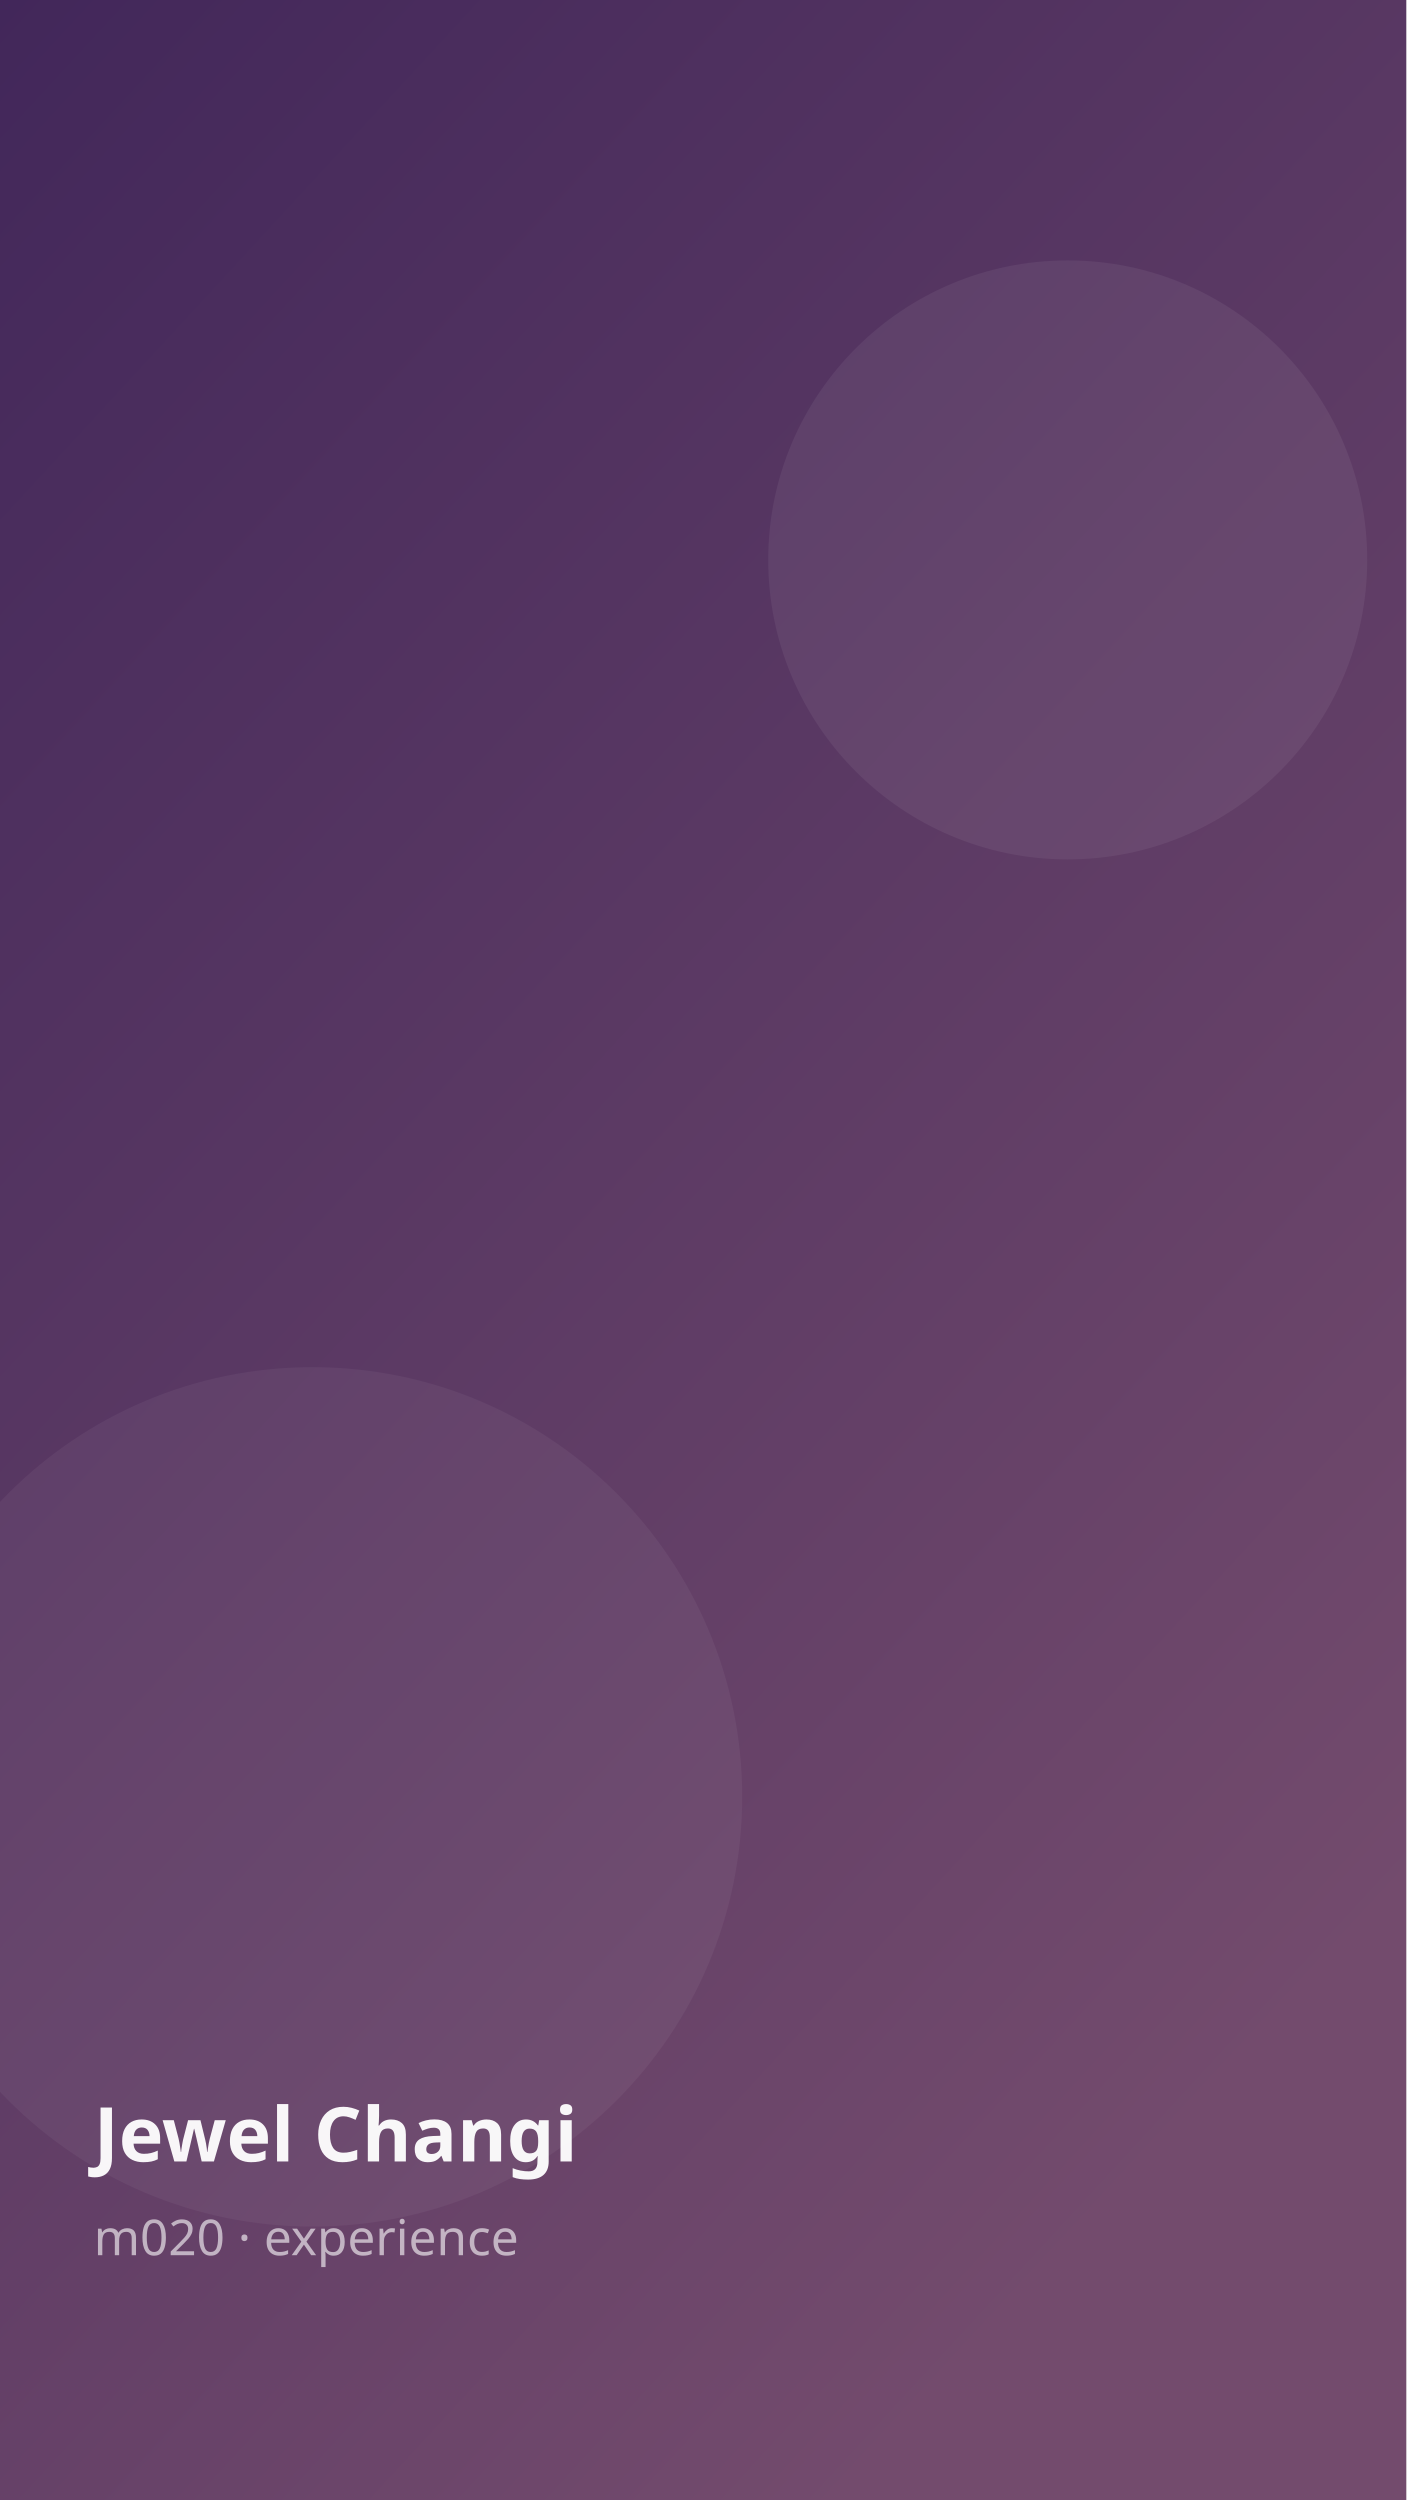
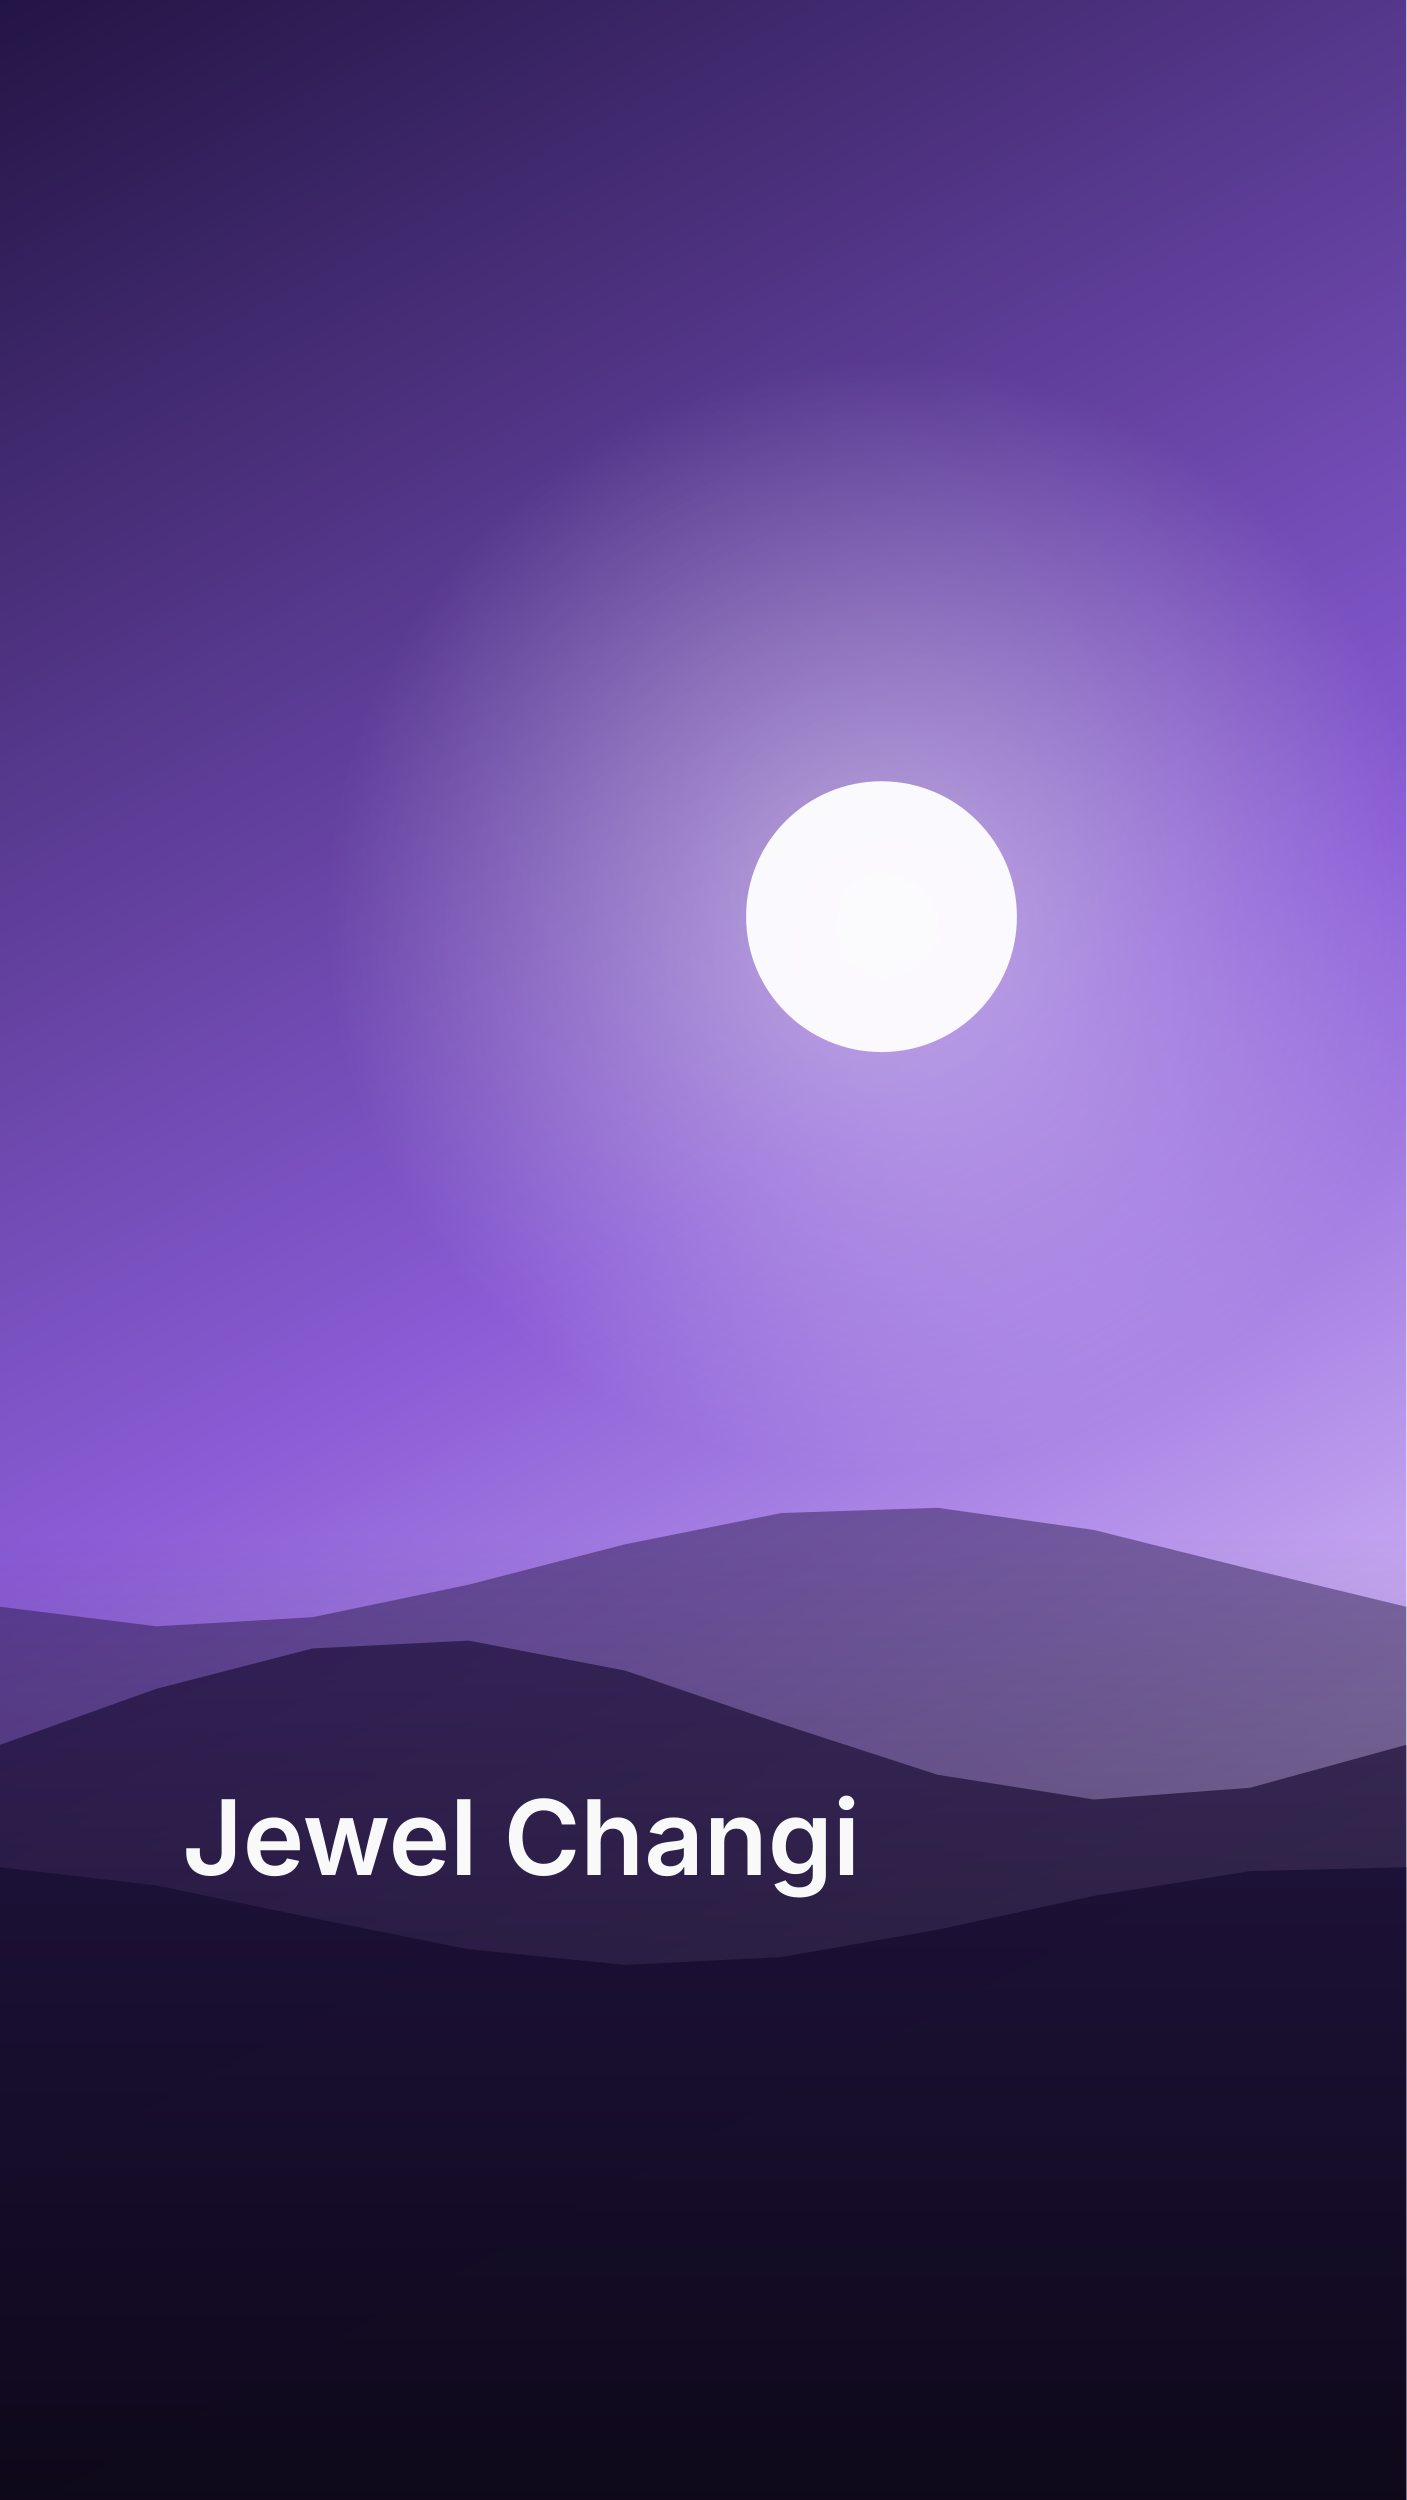
<svg xmlns="http://www.w3.org/2000/svg" width="1080" height="1920" viewBox="0 0 1080 1920">
  <defs>
-     <linearGradient id="g" x1="0" y1="0" x2="0.6" y2="1">
-       <stop offset="0%" stop-color="#42275a" />
-       <stop offset="100%" stop-color="#734b6d" />
+     <linearGradient id="sky" x1="0" y1="0" x2="0.3" y2="1">
+       <stop offset="0%" stop-color="#221443" />
+       <stop offset="58%" stop-color="#8a5cd6" />
+       <stop offset="100%" stop-color="#e3cdff" />
+     </linearGradient>
+     <radialGradient id="glow">
+       <stop offset="0%" stop-color="#fff" stop-opacity="0.5" />
+       <stop offset="100%" stop-color="#fff" stop-opacity="0" />
+     </radialGradient>
+     <linearGradient id="scrim" x1="0" y1="0" x2="0" y2="1">
+       <stop offset="0%" stop-color="#000" stop-opacity="0" />
+       <stop offset="100%" stop-color="#000" stop-opacity="0.62" />
    </linearGradient>
  </defs>
-   <rect width="1080" height="1920" fill="url(#g)" />
-   <circle cx="820" cy="430" r="230" fill="#fff" opacity="0.06" />
-   <circle cx="240" cy="1380" r="330" fill="#fff" opacity="0.05" />
-   <text x="72" y="1660" fill="#fff" opacity="0.95" font-family="system-ui,sans-serif" font-size="58" font-weight="600">Jewel Changi</text>
-   <text x="72" y="1732" fill="#fff" opacity="0.6" font-family="system-ui,sans-serif" font-size="38">m020 · experience</text>
+   <rect width="1080" height="1920" fill="url(#sky)" />
+   <circle cx="677" cy="704" r="430" fill="url(#glow)" />
+   <circle cx="677" cy="704" r="104" fill="#fff" opacity="0.94" />
+   <path d="M0,1234 L120,1249 L240,1242 L360,1217 L480,1186 L600,1162 L720,1158 L840,1175 L960,1205 L1080,1234 L1080,1920 L0,1920 Z" fill="#221443" opacity="0.45" />
+   <path d="M0,1340 L120,1297 L240,1266 L360,1260 L480,1283 L600,1324 L720,1363 L840,1382 L960,1373 L1080,1340 L1080,1920 L0,1920 Z" fill="#221443" opacity="0.72" />
+   <path d="M0,1434 L120,1448 L240,1473 L360,1497 L480,1509 L600,1503 L720,1482 L840,1456 L960,1437 L1080,1434 L1080,1920 L0,1920 Z" fill="#221443" opacity="0.92" />
+   <rect y="1180" width="1080" height="740" fill="url(#scrim)" />
+   <text x="140" y="1440" fill="#fff" opacity="0.97" font-family="system-ui,-apple-system,sans-serif" font-size="80" font-weight="600">Jewel Changi</text>
</svg>
